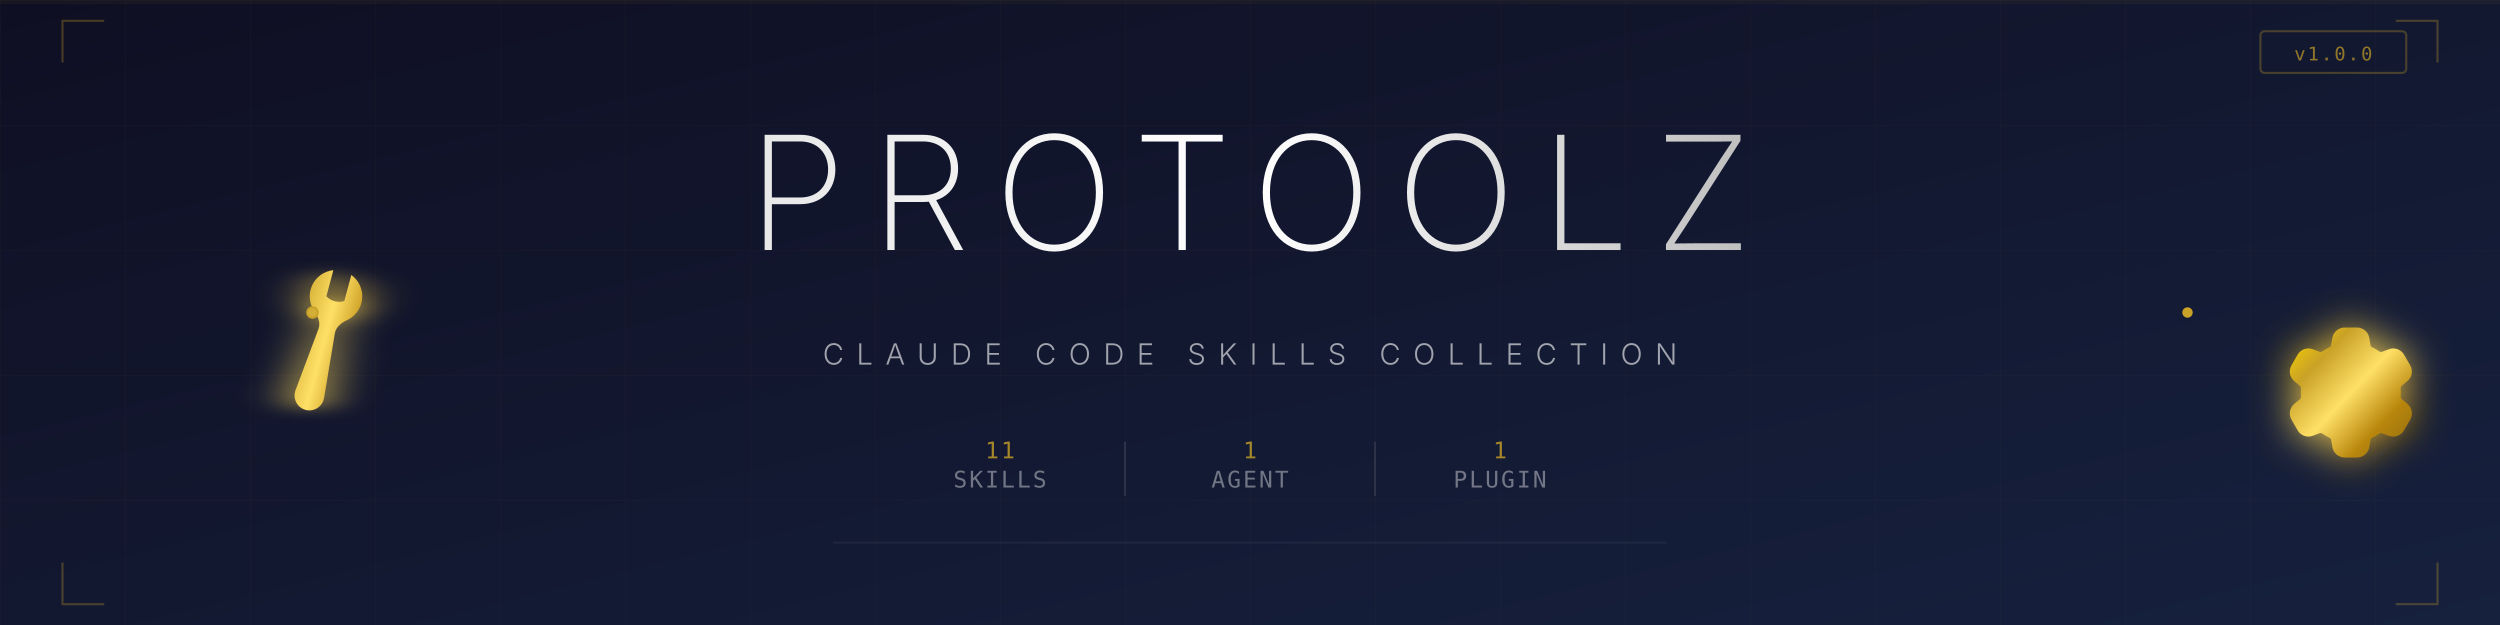
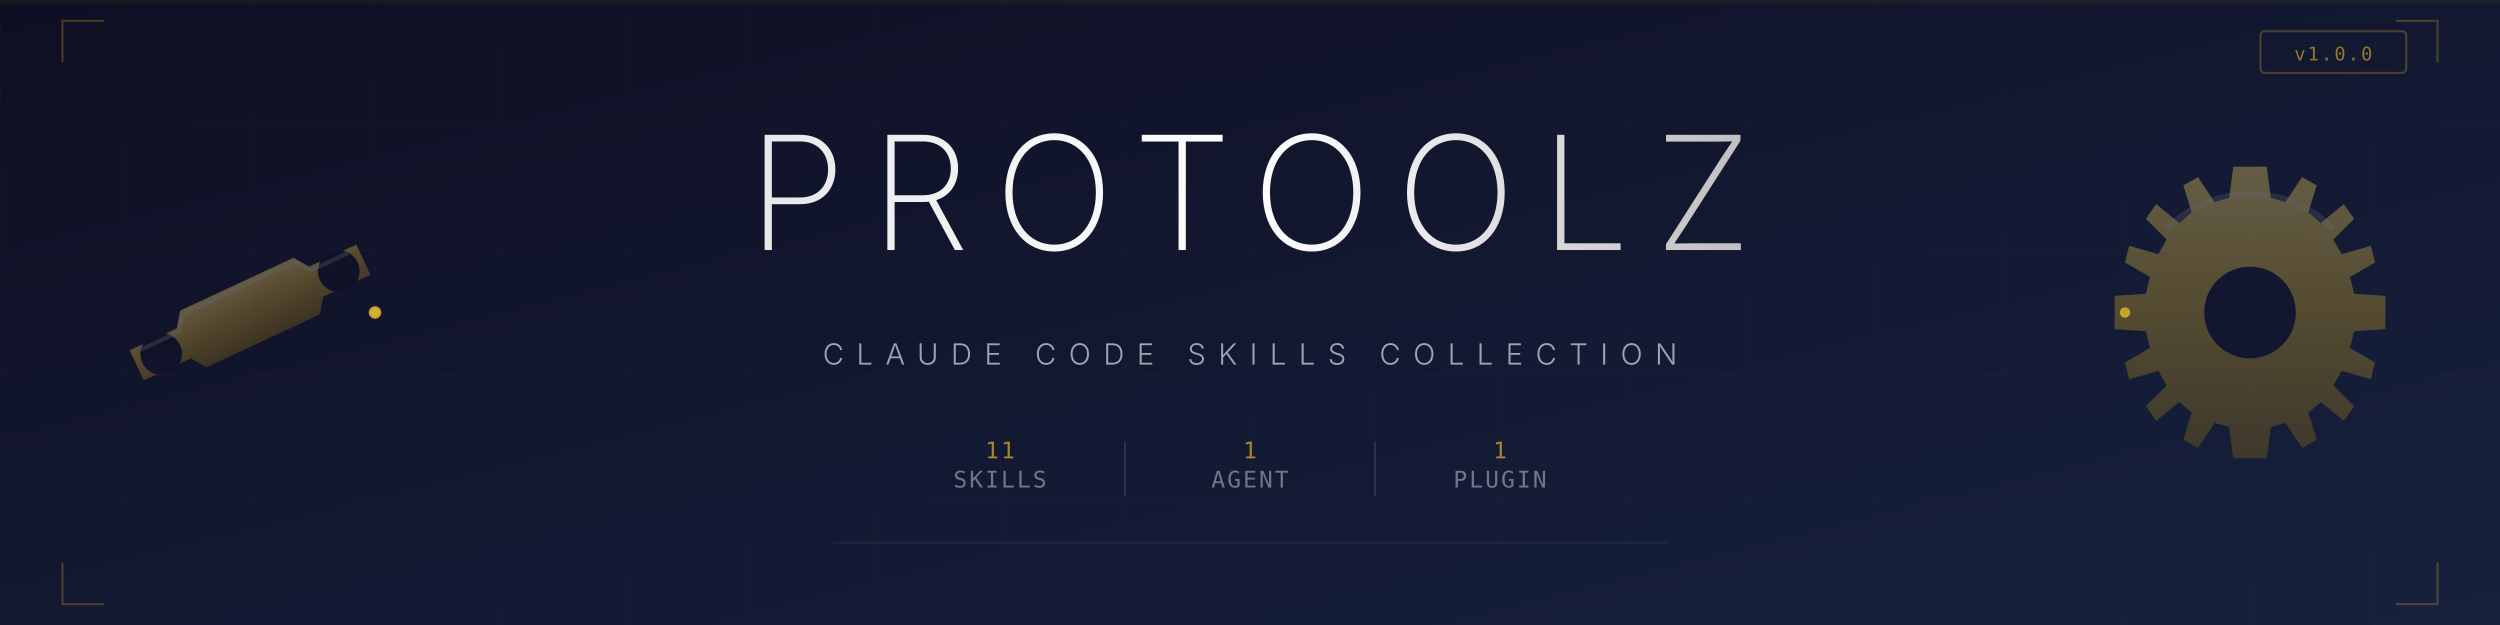
<svg xmlns="http://www.w3.org/2000/svg" viewBox="0 0 1200 300">
  <style>
    @keyframes gradientShift {
      0%, 100% { stop-color: #0f0f23; }
      50% { stop-color: #1a1a2e; }
    }
    @keyframes gradientShift2 {
      0%, 100% { stop-color: #16213e; }
      50% { stop-color: #1f2937; }
    }
    @keyframes float {
      0%, 100% { transform: translateY(0px); }
-       50% { transform: translateY(-8px); }
+       50% { transform: translateY(-10px); }
    }
    @keyframes floatAlt {
      0%, 100% { transform: translateY(0px); }
-       50% { transform: translateY(-6px); }
-     }
-     @keyframes shimmer {
-       0%, 100% { opacity: 0.15; }
-       50% { opacity: 0.25; }
+       50% { transform: translateY(-8px); }
    }
    @keyframes pulse {
      0%, 100% { opacity: 0.5; }
      50% { opacity: 1; }
    }
    @keyframes orbit {
      0% { transform: rotate(0deg) translateX(70px) rotate(0deg); }
      100% { transform: rotate(360deg) translateX(70px) rotate(-360deg); }
    }
    @keyframes orbit2 {
      0% { transform: rotate(120deg) translateX(55px) rotate(-120deg); }
      100% { transform: rotate(480deg) translateX(55px) rotate(-480deg); }
    }
    @keyframes glow {
      0%, 100% { filter: drop-shadow(0 0 4px rgba(201,162,39,0.3)); }
      50% { filter: drop-shadow(0 0 12px rgba(201,162,39,0.6)); }
    }
    @keyframes textGlow {
      0%, 100% { filter: drop-shadow(0 0 8px rgba(201,162,39,0.2)); }
      50% { filter: drop-shadow(0 0 20px rgba(201,162,39,0.5)); }
    }
    @keyframes scanline {
      0% { transform: translateY(-300px); }
      100% { transform: translateY(300px); }
    }
    .grad-stop1 { animation: gradientShift 10s ease-in-out infinite; }
    .grad-stop2 { animation: gradientShift2 10s ease-in-out infinite; }
-     .float { animation: float 7s ease-in-out infinite; }
-     .float-alt { animation: floatAlt 8s ease-in-out infinite 1s; }
-     .shimmer { animation: shimmer 4s ease-in-out infinite; }
+     .float { animation: float 6s ease-in-out infinite; }
+     .float-alt { animation: floatAlt 7s ease-in-out infinite 0.5s; }
    .pulse { animation: pulse 4s ease-in-out infinite; }
    .orbit1 { animation: orbit 20s linear infinite; }
    .orbit2 { animation: orbit2 16s linear infinite; }
    .glow { animation: glow 3s ease-in-out infinite; }
    .text-glow { animation: textGlow 4s ease-in-out infinite; }
    .scanline { animation: scanline 8s linear infinite; }
  </style>
  <defs>
    <linearGradient id="bgGradient" x1="0%" y1="0%" x2="100%" y2="100%">
      <stop offset="0%" class="grad-stop1" style="stop-color:#0f0f23" />
      <stop offset="100%" class="grad-stop2" style="stop-color:#16213e" />
    </linearGradient>
    <linearGradient id="goldGradient" x1="0%" y1="0%" x2="100%" y2="100%">
      <stop offset="0%" style="stop-color:#c9a227" />
      <stop offset="100%" style="stop-color:#b8860b" />
    </linearGradient>
    <linearGradient id="textGradient" x1="0%" y1="0%" x2="100%" y2="0%">
      <stop offset="0%" style="stop-color:#e8e8e8" />
      <stop offset="50%" style="stop-color:#ffffff" />
      <stop offset="100%" style="stop-color:#c0c0c0" />
    </linearGradient>
-     <linearGradient id="metalGold" x1="0%" y1="0%" x2="100%" y2="100%">
-       <stop offset="0%" style="stop-color:#ffd700" />
-       <stop offset="25%" style="stop-color:#c9a227" />
-       <stop offset="50%" style="stop-color:#ffe066" />
-       <stop offset="75%" style="stop-color:#b8860b" />
+     <linearGradient id="goldMetal" x1="0%" y1="0%" x2="0%" y2="100%">
+       <stop offset="0%" style="stop-color:#ffd966" />
+       <stop offset="50%" style="stop-color:#c9a227" />
      <stop offset="100%" style="stop-color:#8b6914" />
    </linearGradient>
-     <linearGradient id="metalSilver" x1="0%" y1="0%" x2="100%" y2="100%">
-       <stop offset="0%" style="stop-color:#e8e8e8" />
-       <stop offset="25%" style="stop-color:#a0a0a0" />
-       <stop offset="50%" style="stop-color:#ffffff" />
-       <stop offset="75%" style="stop-color:#909090" />
-       <stop offset="100%" style="stop-color:#606060" />
-     </linearGradient>
-     <filter id="toolGlow" x="-50%" y="-50%" width="200%" height="200%">
-       <feGaussianBlur stdDeviation="3" result="blur" />
-       <feComposite in="SourceGraphic" in2="blur" operator="over" />
-     </filter>
    <pattern id="grid" width="60" height="60" patternUnits="userSpaceOnUse">
      <path d="M 60 0 L 0 0 0 60" fill="none" stroke="rgba(201,162,39,0.03)" stroke-width="1" />
    </pattern>
  </defs>
  <rect width="1200" height="300" fill="url(#bgGradient)" />
  <rect width="1200" height="300" fill="url(#grid)" />
-   <g transform="translate(110, 150) scale(2.8) rotate(-30)" class="float shimmer" filter="url(#toolGlow)">
-     <path fill="url(#metalGold)" d="M21.75 6.75a4.5 4.5 0 0 1-4.884 4.484c-1.076-.091-2.264.071-2.95.904l-7.152 8.684a2.548 2.548 0 1 1-3.586-3.586l8.684-7.152c.833-.686.995-1.874.904-2.95a4.5 4.5 0 0 1 6.336-4.486l-3.276 3.276a3.004 3.004 0 0 0 2.25 2.25l3.276-3.276c.256.565.398 1.192.398 1.852Z" />
-     <path fill="url(#metalSilver)" d="M4.867 19.125h.008v.008h-.008v-.008Z" />
+   <g transform="translate(120, 150) rotate(-25)" class="float" opacity="0.35">
+     <g fill="url(#goldMetal)">
+       <path d="M-60 -8 L-35 -8 L-30 -15 L30 -15 L35 -8 L60 -8 L60 8 L35 8 L30 15 L-30 15 L-35 8 L-60 8 Z" />
+       <circle cx="-47" cy="0" r="10" fill="#0f0f23" />
+       <circle cx="47" cy="0" r="10" fill="#0f0f23" />
+     </g>
+     <path d="M-55 -6 L-35 -6 L-30 -13 L30 -13 L35 -6 L55 -6" fill="none" stroke="rgba(255,255,255,0.3)" stroke-width="2" />
  </g>
-   <g transform="translate(1090, 150) scale(3.2)" class="float-alt shimmer" filter="url(#toolGlow)">
-     <path fill="url(#metalGold)" d="M11.078 2.25c-.917 0-1.699.663-1.85 1.567L9.05 4.889c-.02.12-.115.26-.297.348a7.493 7.493 0 0 0-.986.57c-.166.115-.334.126-.45.083L6.3 5.508a1.875 1.875 0 0 0-2.282.819l-.922 1.597a1.875 1.875 0 0 0 .432 2.385l.84.692c.095.078.17.229.154.43a7.598 7.598 0 0 0 0 1.139c.015.2-.059.352-.153.43l-.841.692a1.875 1.875 0 0 0-.432 2.385l.922 1.597a1.875 1.875 0 0 0 2.282.818l1.019-.382c.115-.043.283-.031.45.082.312.214.641.405.985.57.182.088.277.228.297.35l.178 1.071c.151.904.933 1.567 1.85 1.567h1.844c.916 0 1.699-.663 1.85-1.567l.178-1.072c.02-.12.114-.26.297-.349.344-.165.673-.356.985-.57.167-.114.335-.125.45-.082l1.02.382a1.875 1.875 0 0 0 2.28-.819l.923-1.597a1.875 1.875 0 0 0-.432-2.385l-.84-.692c-.095-.078-.17-.229-.154-.43a7.614 7.614 0 0 0 0-1.139c-.016-.2.059-.352.153-.43l.84-.692c.708-.582.891-1.59.433-2.385l-.922-1.597a1.875 1.875 0 0 0-2.282-.818l-1.02.382c-.114.043-.282.031-.449-.083a7.49 7.49 0 0 0-.985-.57c-.183-.087-.277-.227-.297-.348l-.179-1.072a1.875 1.875 0 0 0-1.85-1.567h-1.843ZM12 15.75a3.75 3.75 0 1 0 0-7.5 3.75 3.75 0 0 0 0 7.5Z" />
+   <g transform="translate(1080, 150)" class="float-alt" opacity="0.35">
+     <g fill="url(#goldMetal)">
+       <path d="M0 -70 L8 -70 L10 -55 L17 -53 L25 -65 L32 -61 L28 -48 L34 -43 L45 -52 L50 -45 L40 -35 L44 -28 L58 -32 L60 -24 L48 -17 L50 -9 L65 -8 L65 0 L65 8 L50 9 L48 17 L60 24 L58 32 L44 28 L40 35 L50 45 L45 52 L34 43 L28 48 L32 61 L25 65 L17 53 L10 55 L8 70 L0 70 L-8 70 L-10 55 L-17 53 L-25 65 L-32 61 L-28 48 L-34 43 L-45 52 L-50 45 L-40 35 L-44 28 L-58 32 L-60 24 L-48 17 L-50 9 L-65 8 L-65 0 L-65 -8 L-50 -9 L-48 -17 L-60 -24 L-58 -32 L-44 -28 L-40 -35 L-50 -45 L-45 -52 L-34 -43 L-28 -48 L-32 -61 L-25 -65 L-17 -53 L-10 -55 L-8 -70 Z" />
+       <circle cx="0" cy="0" r="22" fill="#0f0f23" />
+     </g>
+     <path d="M-40 -40 A56 56 0 0 1 40 -40" fill="none" stroke="rgba(255,255,255,0.25)" stroke-width="3" />
  </g>
  <rect width="1200" height="2" fill="rgba(201,162,39,0.05)" class="scanline" />
-   <g transform="translate(150, 150)">
+   <g transform="translate(180, 150)">
    <circle r="3" fill="#c9a227" class="orbit1 glow" />
    <circle r="2" fill="#d4af37" class="orbit2 glow" />
  </g>
-   <g transform="translate(1050, 150)">
+   <g transform="translate(1020, 150)">
    <circle r="2.5" fill="#c9a227" class="orbit2 glow" style="animation-delay: 5s;" />
  </g>
  <g class="text-glow">
    <text x="600" y="120" font-family="'SF Pro Display', 'Inter', -apple-system, system-ui, sans-serif" font-size="76" font-weight="200" letter-spacing="12" fill="url(#textGradient)" text-anchor="middle">
      PROTOOLZ
    </text>
  </g>
  <line x1="400" y1="140" x2="800" y2="140" stroke="url(#goldGradient)" stroke-width="1" opacity="0.6" />
  <text x="600" y="175" font-family="'SF Pro Text', 'Inter', -apple-system, system-ui, sans-serif" font-size="14" font-weight="300" letter-spacing="6" fill="rgba(255,255,255,0.6)" text-anchor="middle">
    CLAUDE CODE SKILLS COLLECTION
  </text>
  <g transform="translate(600, 220)" font-family="'SF Mono', 'JetBrains Mono', monospace" font-size="11" letter-spacing="1">
    <text x="-120" y="0" fill="rgba(201,162,39,0.8)" text-anchor="middle" font-weight="500">11</text>
    <text x="-120" y="14" fill="rgba(255,255,255,0.4)" text-anchor="middle" font-weight="300">SKILLS</text>
    <line x1="-60" y1="-8" x2="-60" y2="18" stroke="rgba(255,255,255,0.1)" stroke-width="1" />
    <text x="0" y="0" fill="rgba(201,162,39,0.8)" text-anchor="middle" font-weight="500">1</text>
    <text x="0" y="14" fill="rgba(255,255,255,0.4)" text-anchor="middle" font-weight="300">AGENT</text>
    <line x1="60" y1="-8" x2="60" y2="18" stroke="rgba(255,255,255,0.1)" stroke-width="1" />
    <text x="120" y="0" fill="rgba(201,162,39,0.8)" text-anchor="middle" font-weight="500">1</text>
    <text x="120" y="14" fill="rgba(255,255,255,0.4)" text-anchor="middle" font-weight="300">PLUGIN</text>
  </g>
  <rect x="400" y="260" width="400" height="1" fill="rgba(255,255,255,0.05)" />
  <rect x="400" y="260" height="1" fill="url(#goldGradient)" opacity="0.6">
    <animate attributeName="width" values="0;400;400;0" dur="6s" repeatCount="indefinite" />
    <animate attributeName="x" values="600;400;400;600" dur="6s" repeatCount="indefinite" />
  </rect>
  <path d="M 30 30 L 30 10 L 50 10" fill="none" stroke="rgba(201,162,39,0.3)" stroke-width="1" />
  <path d="M 1170 30 L 1170 10 L 1150 10" fill="none" stroke="rgba(201,162,39,0.3)" stroke-width="1" />
  <path d="M 30 270 L 30 290 L 50 290" fill="none" stroke="rgba(201,162,39,0.3)" stroke-width="1" />
  <path d="M 1170 270 L 1170 290 L 1150 290" fill="none" stroke="rgba(201,162,39,0.3)" stroke-width="1" />
  <g transform="translate(1120, 25)">
    <rect x="-35" y="-10" width="70" height="20" rx="2" fill="none" stroke="rgba(201,162,39,0.3)" stroke-width="1" />
    <text x="0" y="4" font-family="'SF Mono', monospace" font-size="9" fill="rgba(201,162,39,0.7)" text-anchor="middle" letter-spacing="1">v1.0.0</text>
  </g>
</svg>
